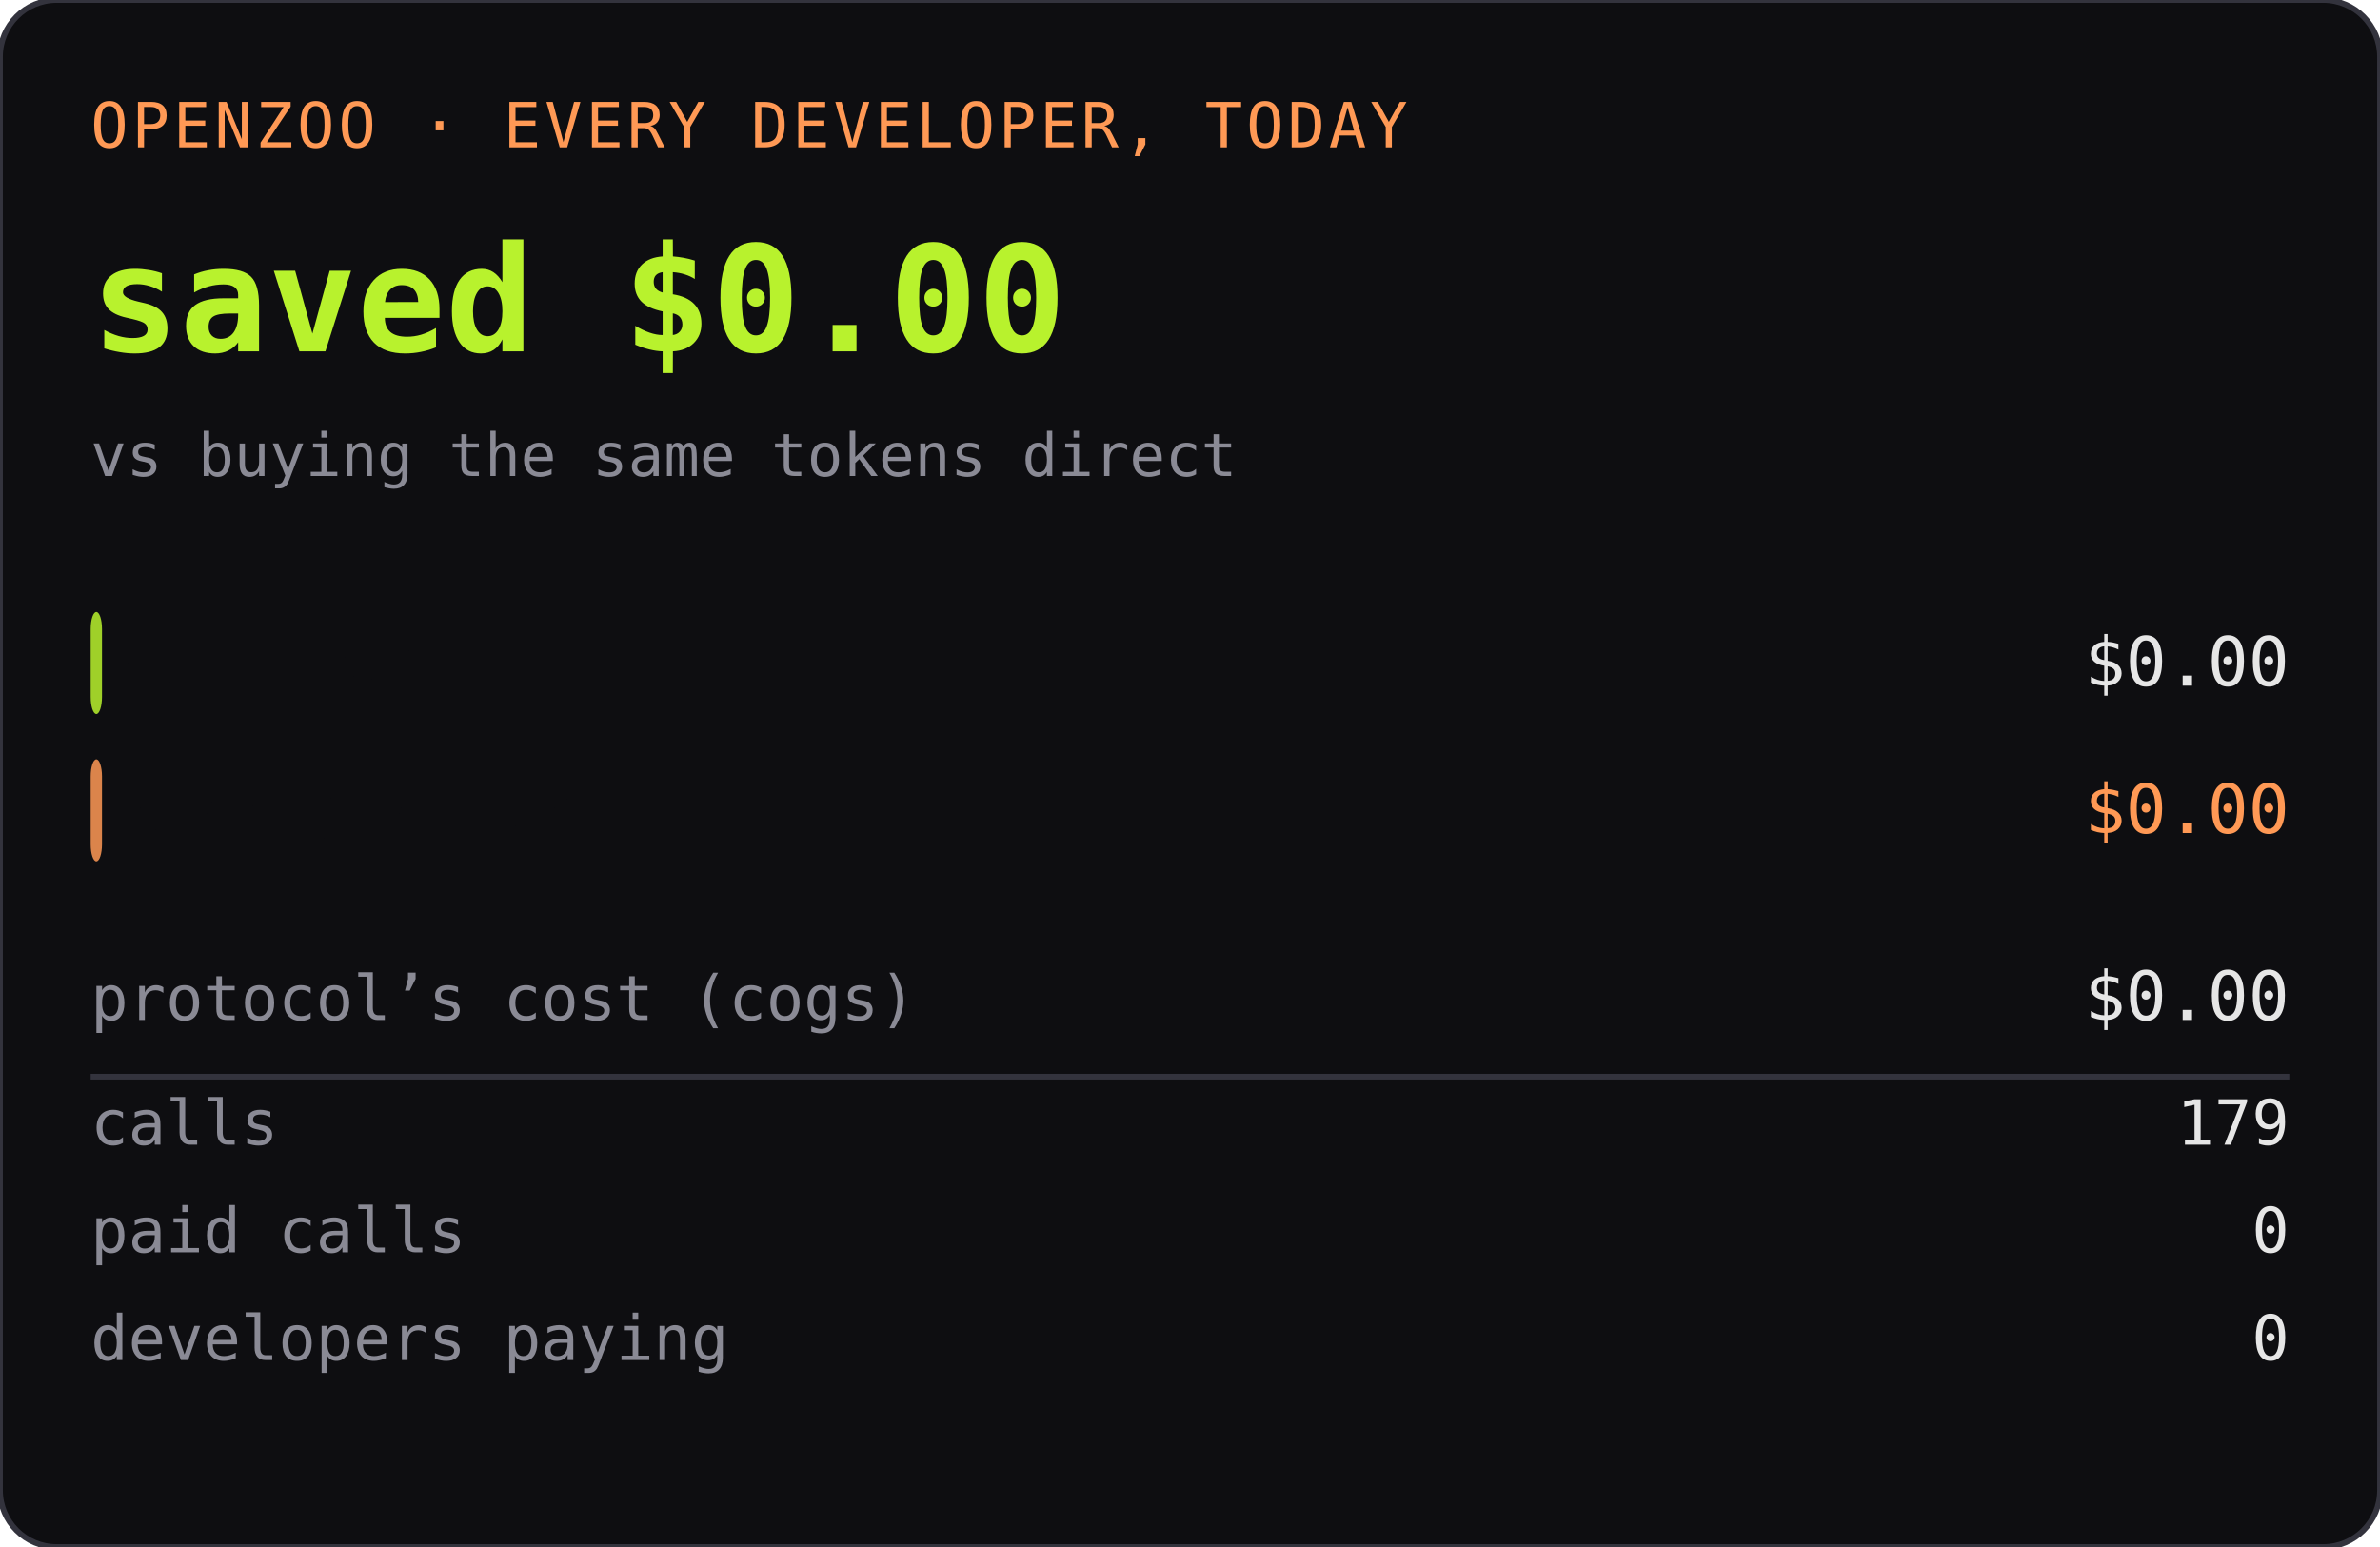
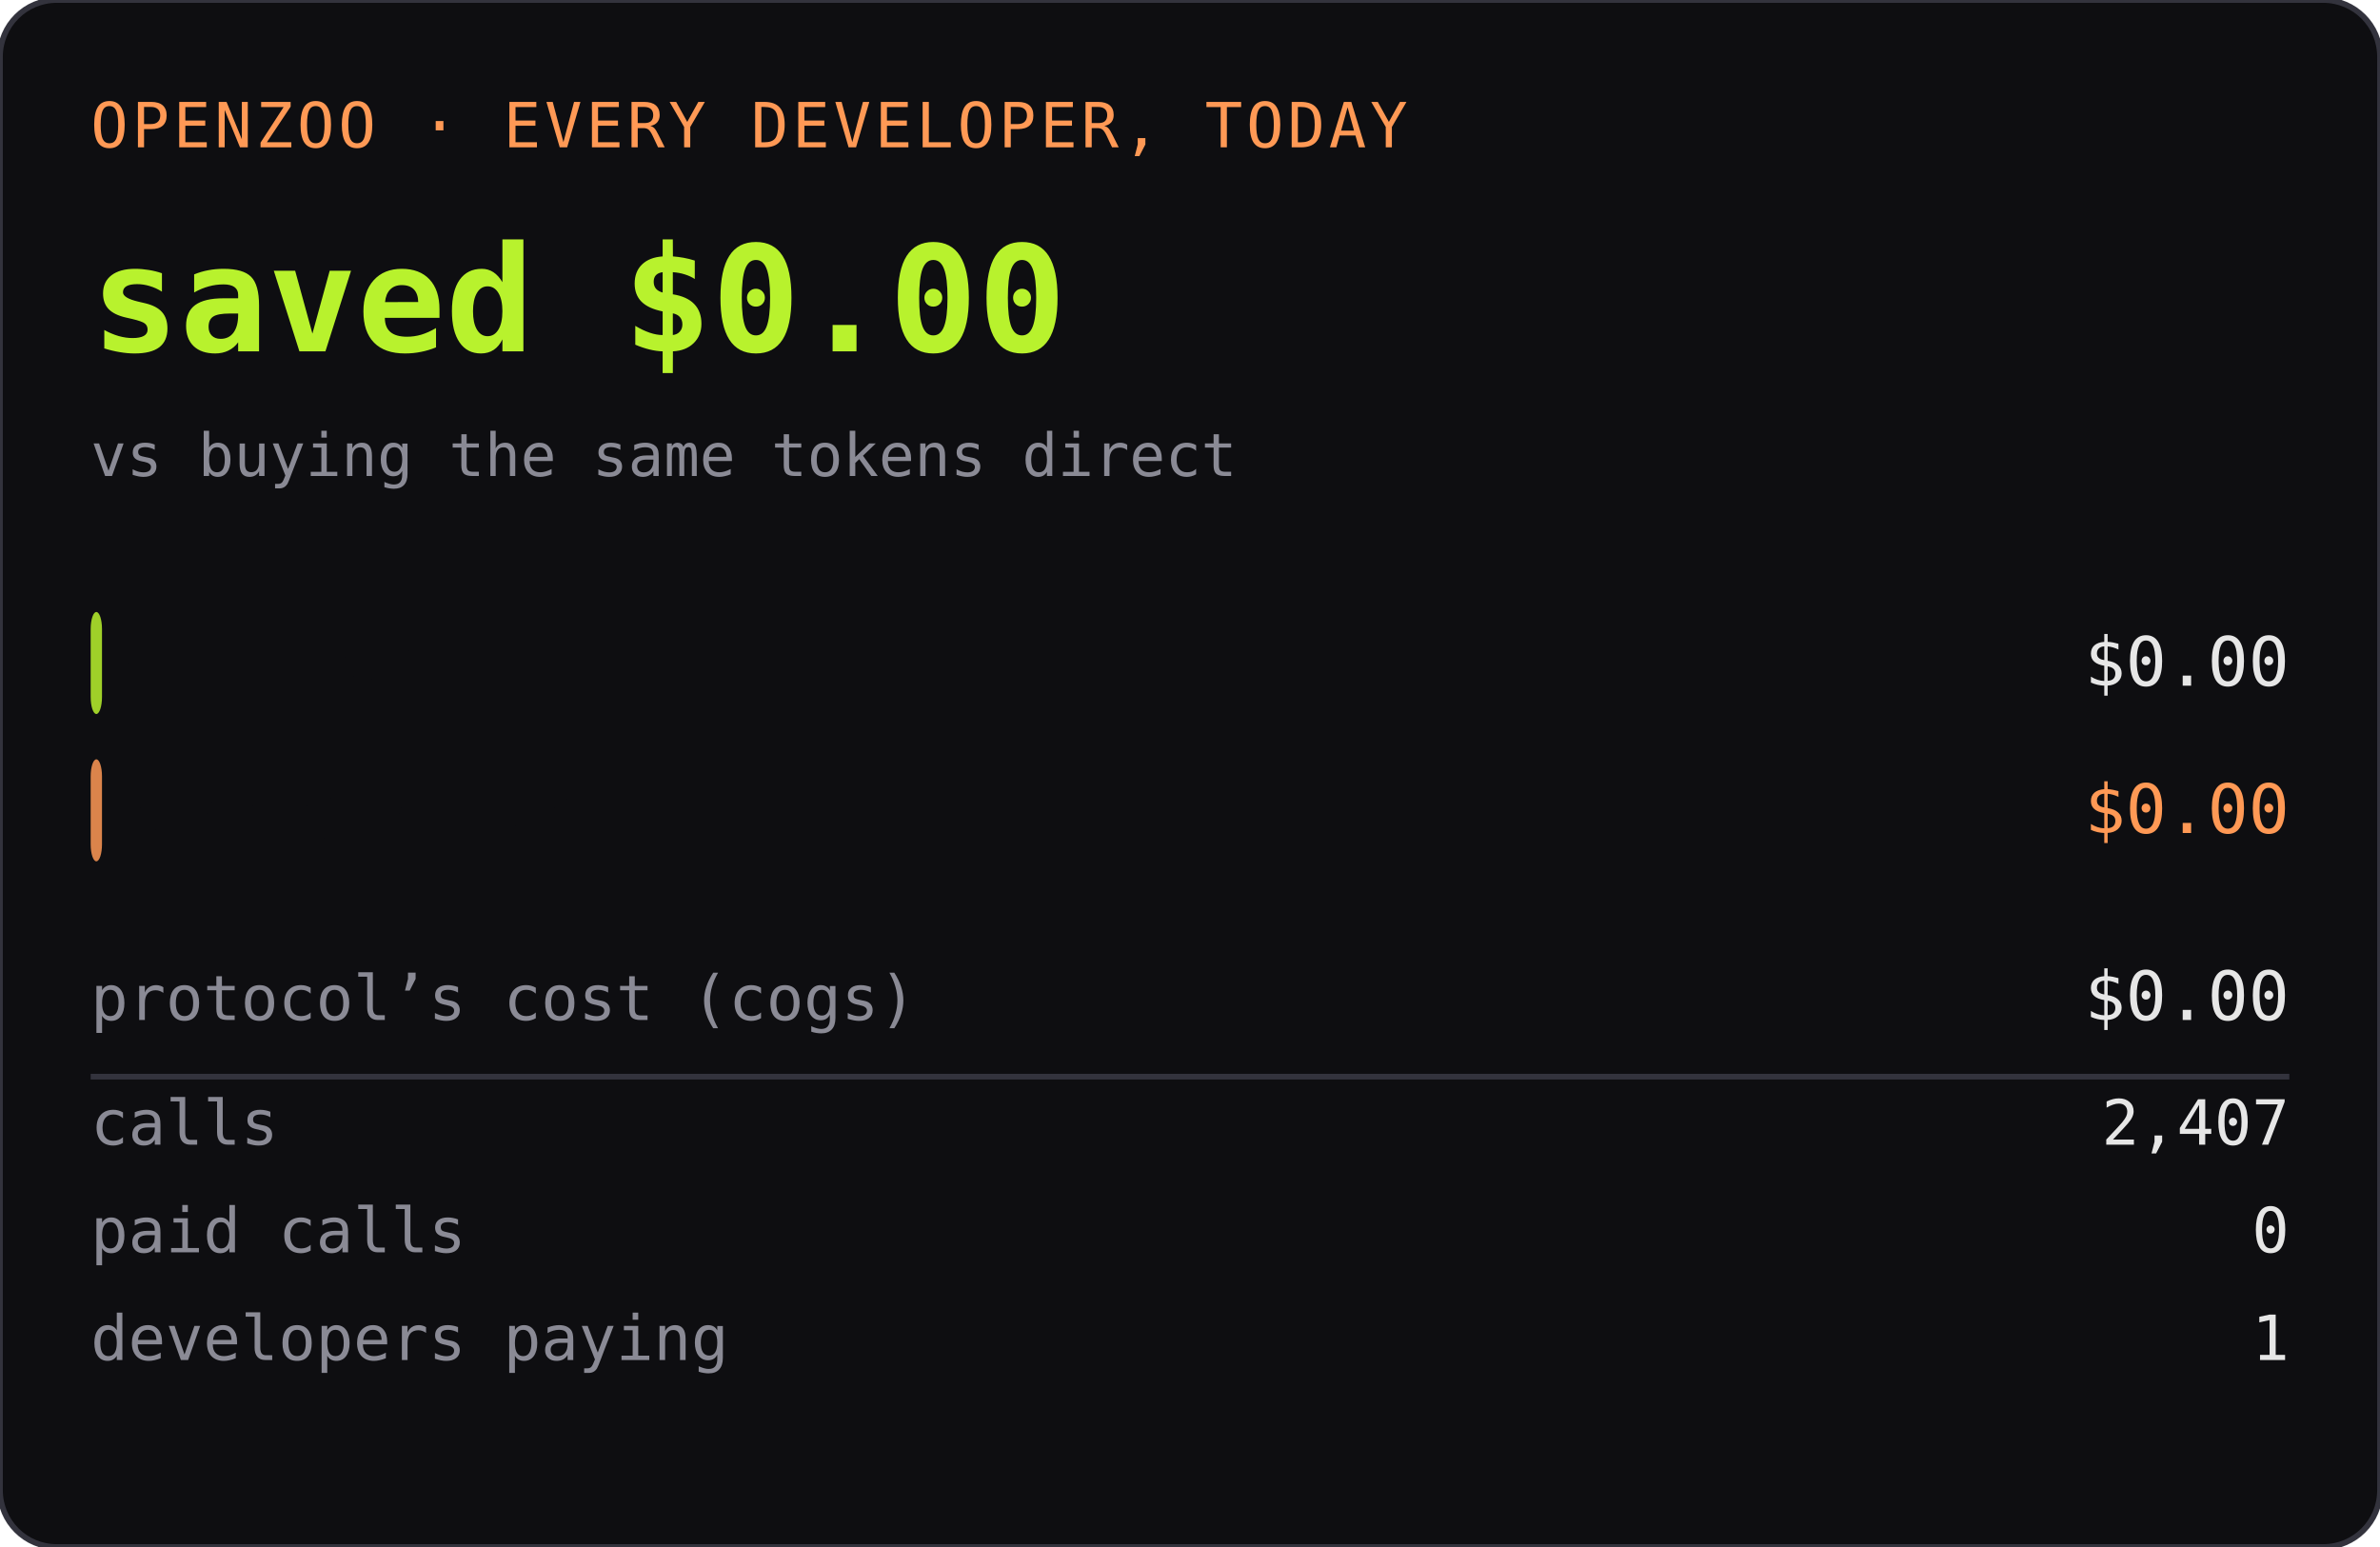
<svg xmlns="http://www.w3.org/2000/svg" width="420" height="273" role="img" aria-label="OPENZOO · EVERY DEVELOPER, TODAY">
  <rect width="420" height="273" rx="10" fill="#0e0e11" />
  <rect width="420" height="273" rx="10" fill="none" stroke="#33333d" />
  <text x="16" y="26" font-family="ui-monospace,SFMono-Regular,Menlo,monospace" font-size="11" fill="#ff9955" letter-spacing="0.06em">OPENZOO · EVERY DEVELOPER, TODAY</text>
  <text x="16" y="62" font-family="ui-monospace,SFMono-Regular,Menlo,monospace" font-size="26" font-weight="600" fill="#b8f22d">saved $0.00</text>
  <text x="404" y="62" text-anchor="end" font-family="ui-monospace,SFMono-Regular,Menlo,monospace" font-size="26" font-weight="600" fill="#b8f22d" />
  <text x="16" y="84" font-family="ui-monospace,SFMono-Regular,Menlo,monospace" font-size="10.5" fill="#8a8a95">vs buying the same tokens direct</text>
  <rect x="16" y="108" width="2" height="18" rx="3" fill="#b8f22d" opacity="0.85" />
  <text x="22" y="121" font-family="ui-monospace,SFMono-Regular,Menlo,monospace" font-size="11" fill="#0e0e11" font-weight="600">dev spent</text>
  <text x="404" y="121" text-anchor="end" font-family="ui-monospace,SFMono-Regular,Menlo,monospace" font-size="12" fill="#e6e6e6">$0.00</text>
  <rect x="16" y="134" width="2" height="18" rx="3" fill="#ff9955" opacity="0.85" />
  <text x="22" y="147" font-family="ui-monospace,SFMono-Regular,Menlo,monospace" font-size="11" fill="#0e0e11" font-weight="600">buying direct</text>
  <text x="404" y="147" text-anchor="end" font-family="ui-monospace,SFMono-Regular,Menlo,monospace" font-size="12" fill="#ff9955">$0.00</text>
  <text x="16" y="180" font-family="ui-monospace,SFMono-Regular,Menlo,monospace" font-size="11" fill="#8a8a95">protocol’s cost (cogs)</text>
  <text x="404" y="180" text-anchor="end" font-family="ui-monospace,SFMono-Regular,Menlo,monospace" font-size="12" fill="#e6e6e6">$0.00</text>
  <line x1="16" y1="190" x2="404" y2="190" stroke="#33333d" />
  <text x="16" y="202" font-family="ui-monospace,SFMono-Regular,Menlo,monospace" font-size="11" fill="#8a8a95">calls</text>
-   <text x="404" y="202" text-anchor="end" font-family="ui-monospace,SFMono-Regular,Menlo,monospace" font-size="11" fill="#e6e6e6">179</text>
+   <text x="404" y="202" text-anchor="end" font-family="ui-monospace,SFMono-Regular,Menlo,monospace" font-size="11" fill="#e6e6e6">2,407</text>
  <text x="16" y="221" font-family="ui-monospace,SFMono-Regular,Menlo,monospace" font-size="11" fill="#8a8a95">paid calls</text>
  <text x="404" y="221" text-anchor="end" font-family="ui-monospace,SFMono-Regular,Menlo,monospace" font-size="11" fill="#e6e6e6">0</text>
  <text x="16" y="240" font-family="ui-monospace,SFMono-Regular,Menlo,monospace" font-size="11" fill="#8a8a95">developers paying</text>
-   <text x="404" y="240" text-anchor="end" font-family="ui-monospace,SFMono-Regular,Menlo,monospace" font-size="11" fill="#e6e6e6">0</text>
+   <text x="404" y="240" text-anchor="end" font-family="ui-monospace,SFMono-Regular,Menlo,monospace" font-size="11" fill="#e6e6e6">1</text>
</svg>
